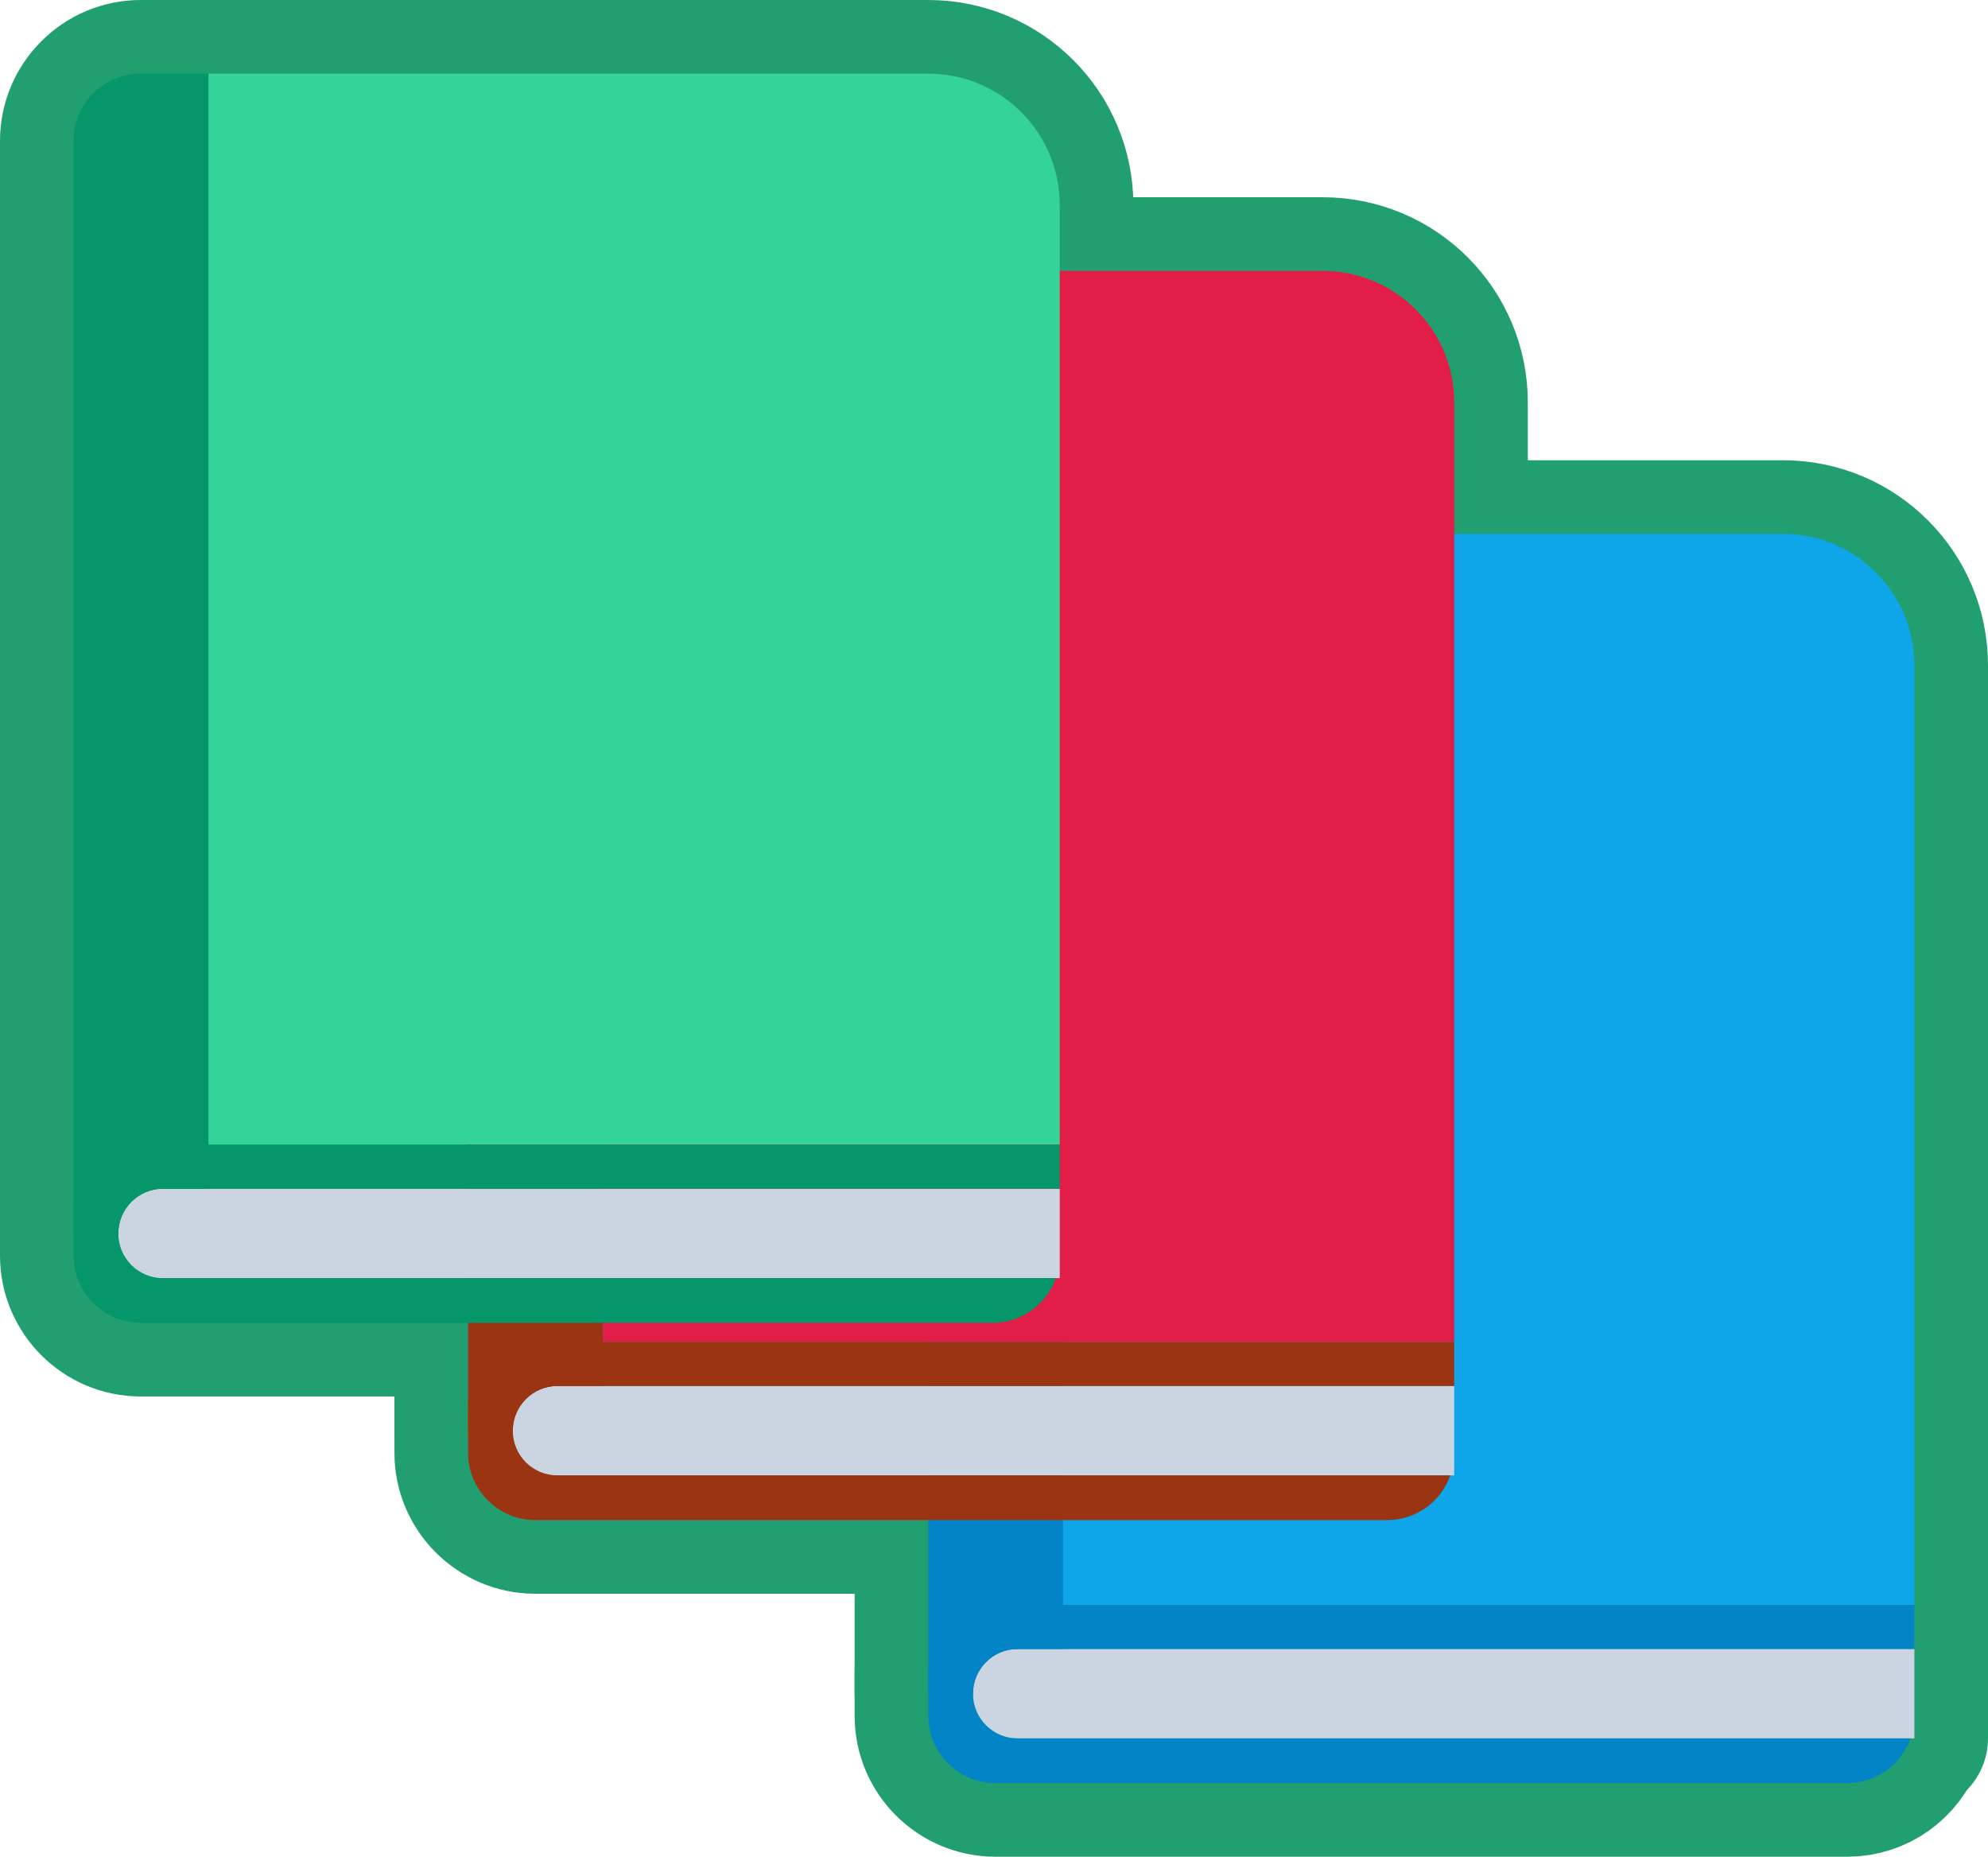
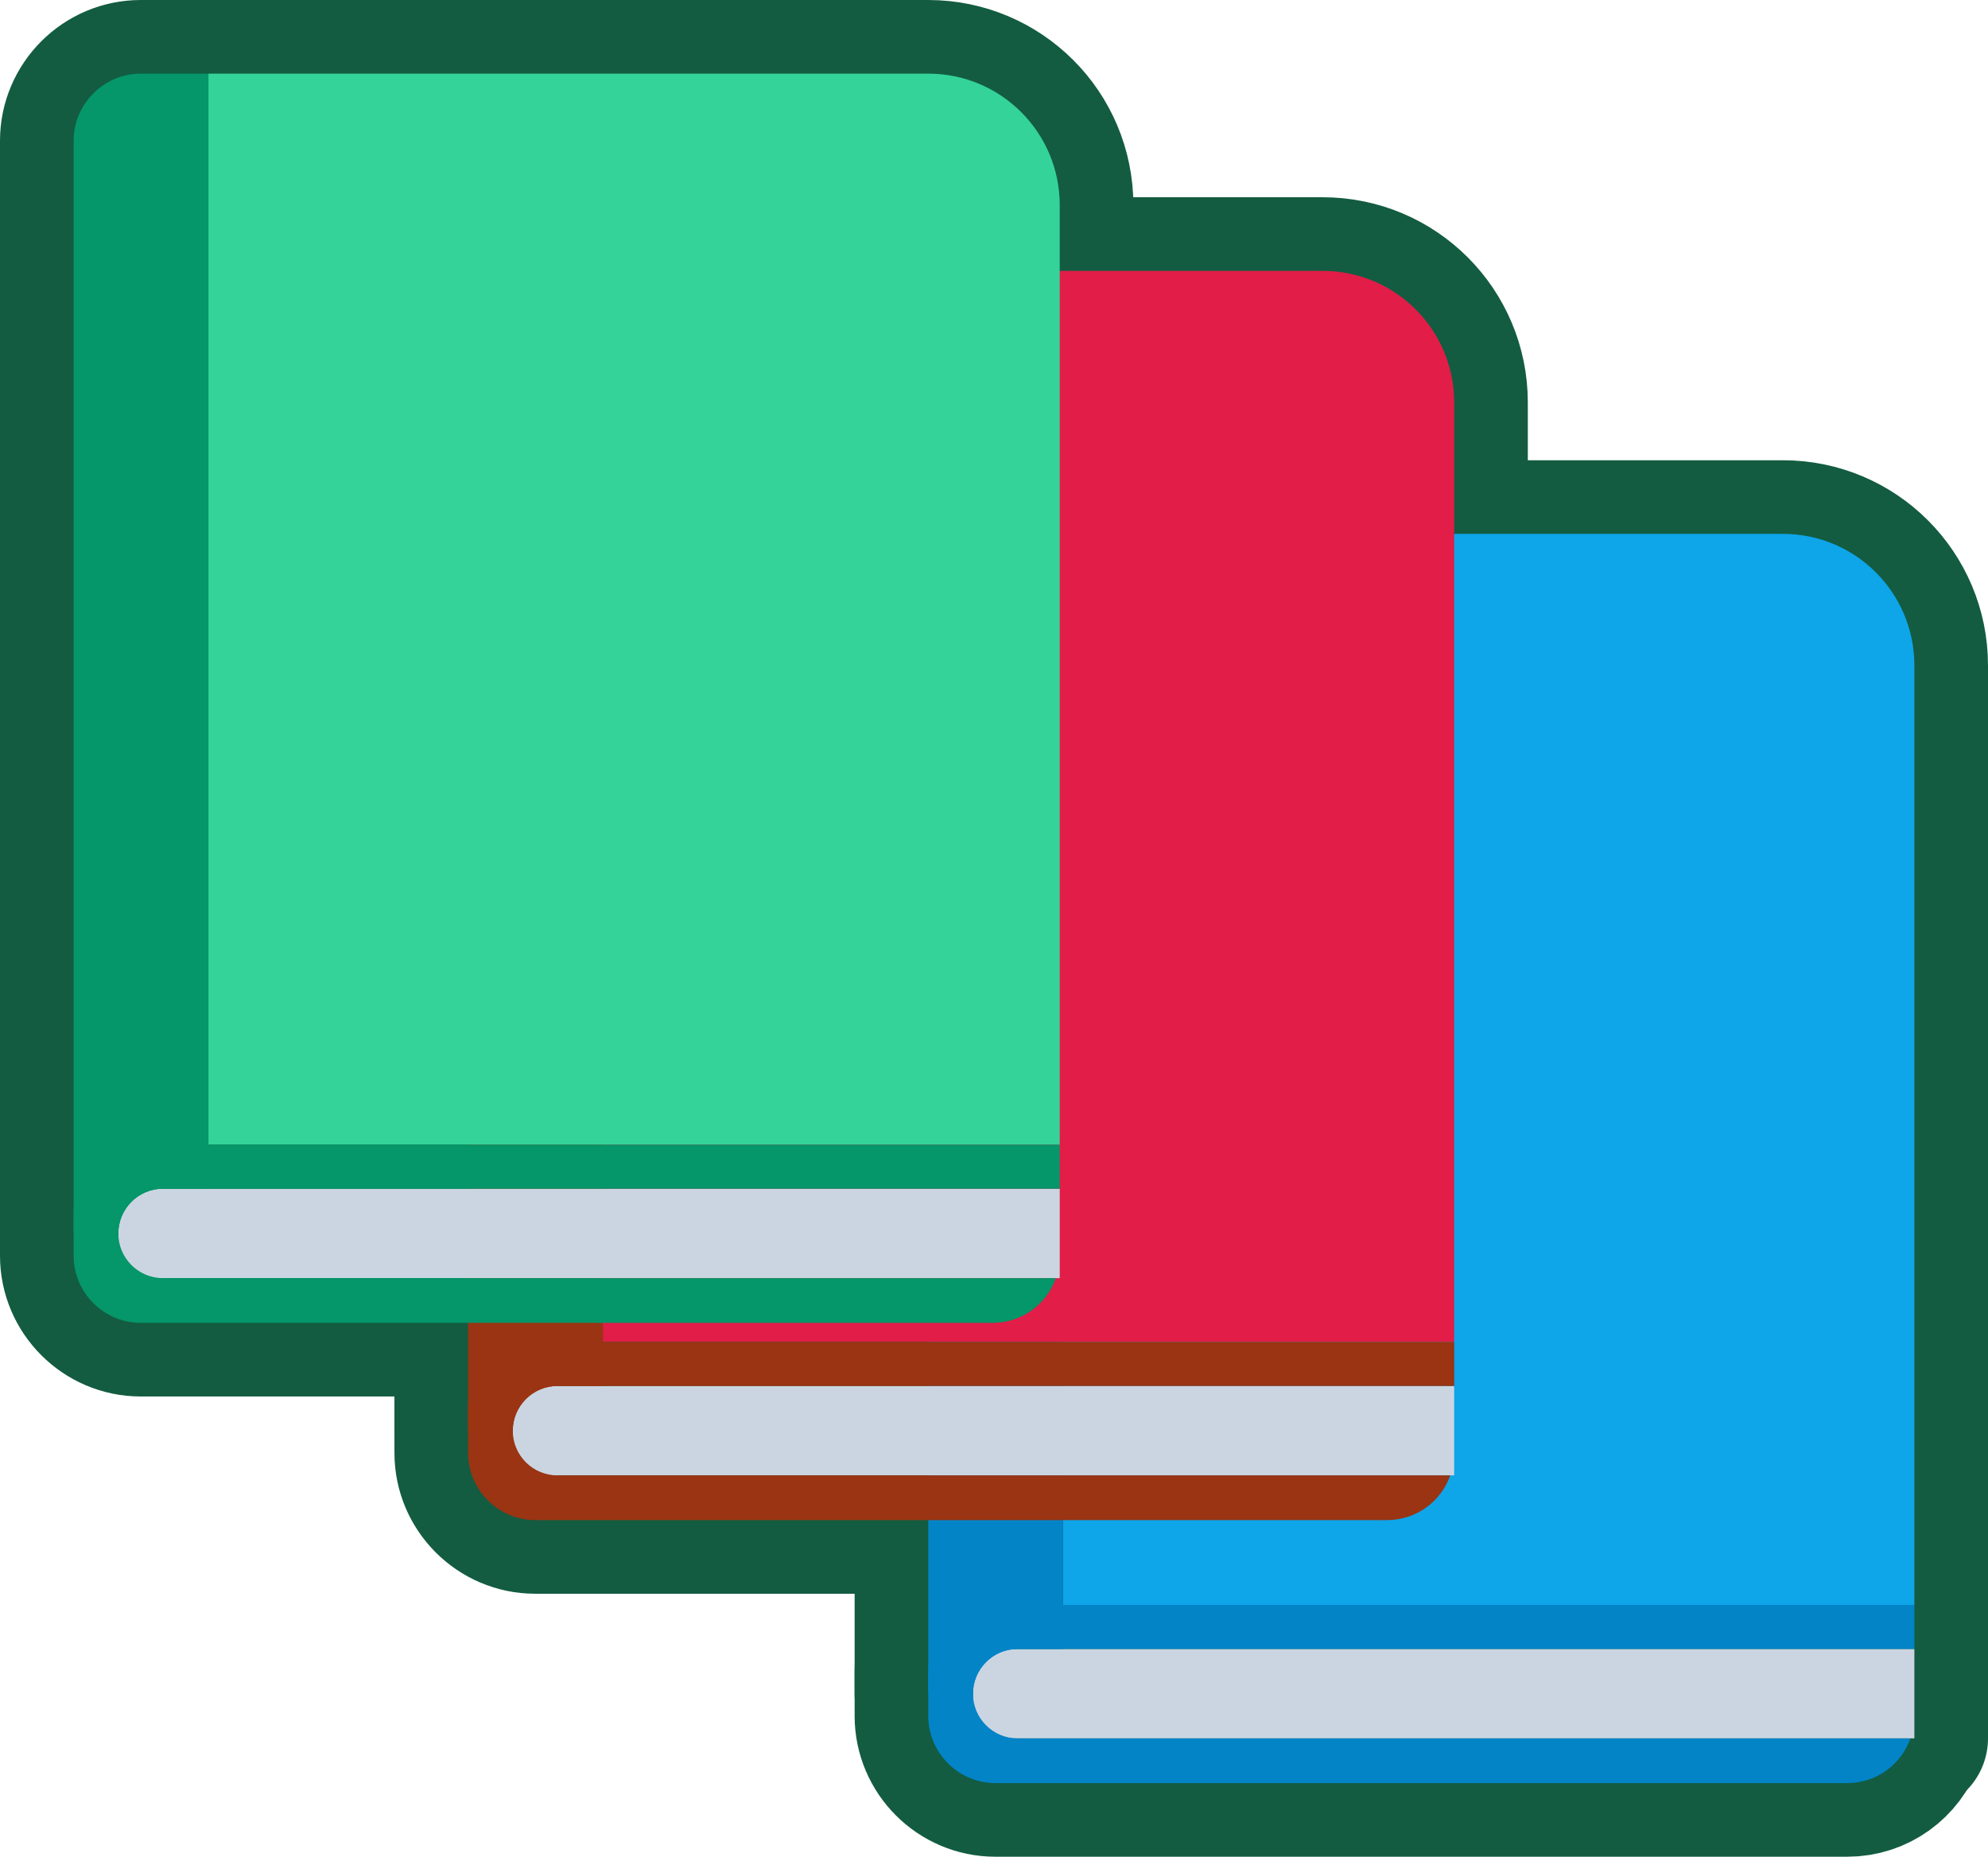
<svg xmlns="http://www.w3.org/2000/svg" width="30.24" height="28.24" fill="none" viewBox="0.88 2.88 30.24 28.24">
-   <g fill="#219f71" stroke="#219f71" stroke-linecap="round" stroke-linejoin="round" stroke-width="2.24">
+   <g fill="#135c41" stroke="#135c41" stroke-linecap="round" stroke-linejoin="round" stroke-width="2.24">
    <path d="M17.05 27.29H30V13a2 2 0 0 0-2-2H17.05zm-1.37.67H30v1.36H15.68z" />
    <path d="M16.02 11c-.56 0-1.02.46-1.02 1.02v16.62h.68c0-.37.3-.68.68-.68h.69V11z" />
    <path d="M16.02 27.29c-.56 0-1.02.45-1.02 1.01v.68c0 .56.46 1.02 1.02 1.02h12.96c.44 0 .82-.28.96-.68H16.36a.68.68 0 1 1 0-1.36H30v-.67zm-5.97-4H23V9a2 2 0 0 0-2-2H10.05zm-1.37.67H23v1.36H8.68z" />
    <path d="M9.02 7C8.46 7 8 7.46 8 8.02v16.62h.68c0-.37.3-.68.68-.68h.69V7z" />
    <path d="M9.02 23.29c-.56 0-1.02.45-1.02 1.01v.68c0 .56.46 1.02 1.02 1.02h12.96c.44 0 .82-.28.96-.68H9.36a.68.68 0 1 1 0-1.36H23v-.67zm-4.97-3H17V6a2 2 0 0 0-2-2H4.05zm-1.37.67H17v1.36H2.68z" />
    <path d="M3.02 4C2.46 4 2 4.46 2 5.02v16.62h.68c0-.37.3-.68.68-.68h.69V4z" />
    <path d="M3.02 20.29c-.56 0-1.02.45-1.02 1.01v.68c0 .56.46 1.02 1.02 1.02h12.96c.44 0 .82-.28.96-.68H3.36a.68.68 0 1 1 0-1.36H17v-.67z" />
  </g>
  <path fill="#0ea5e9" d="M17.05 27.29H30V13a2 2 0 0 0-2-2H17.05z" />
  <path fill="#cbd5e1" d="M15.68 27.96H30v1.36H15.68z" />
  <path fill="#0284c7" d="M16.02 11c-.56 0-1.02.46-1.02 1.02v16.62h.68c0-.37.3-.68.68-.68h.69V11z" />
  <path fill="#0284c7" d="M16.02 27.29c-.56 0-1.02.45-1.02 1.01v.68c0 .56.46 1.02 1.02 1.02h12.96c.44 0 .82-.28.96-.68H16.36a.68.68 0 1 1 0-1.36H30v-.67z" />
  <path fill="#e11d48" d="M10.05 23.29H23V9a2 2 0 0 0-2-2H10.05z" />
  <path fill="#cbd5e1" d="M8.68 23.96H23v1.36H8.68z" />
  <path fill="#9a3412" d="M9.02 7C8.46 7 8 7.46 8 8.02v16.62h.68c0-.37.3-.68.68-.68h.69V7z" />
  <path fill="#9a3412" d="M9.02 23.29c-.56 0-1.02.45-1.02 1.01v.68c0 .56.46 1.02 1.02 1.02h12.96c.44 0 .82-.28.96-.68H9.36a.68.68 0 1 1 0-1.36H23v-.67z" />
  <path fill="#34d399" d="M4.05 20.29H17V6a2 2 0 0 0-2-2H4.05z" />
  <path fill="#cbd5e1" d="M2.68 20.96H17v1.36H2.68z" />
  <path fill="#059669" d="M3.02 4C2.46 4 2 4.46 2 5.02v16.62h.68c0-.37.3-.68.68-.68h.69V4z" />
  <path fill="#059669" d="M3.02 20.29c-.56 0-1.02.45-1.02 1.01v.68c0 .56.46 1.02 1.02 1.02h12.96c.44 0 .82-.28.96-.68H3.36a.68.68 0 1 1 0-1.36H17v-.67z" />
</svg>
